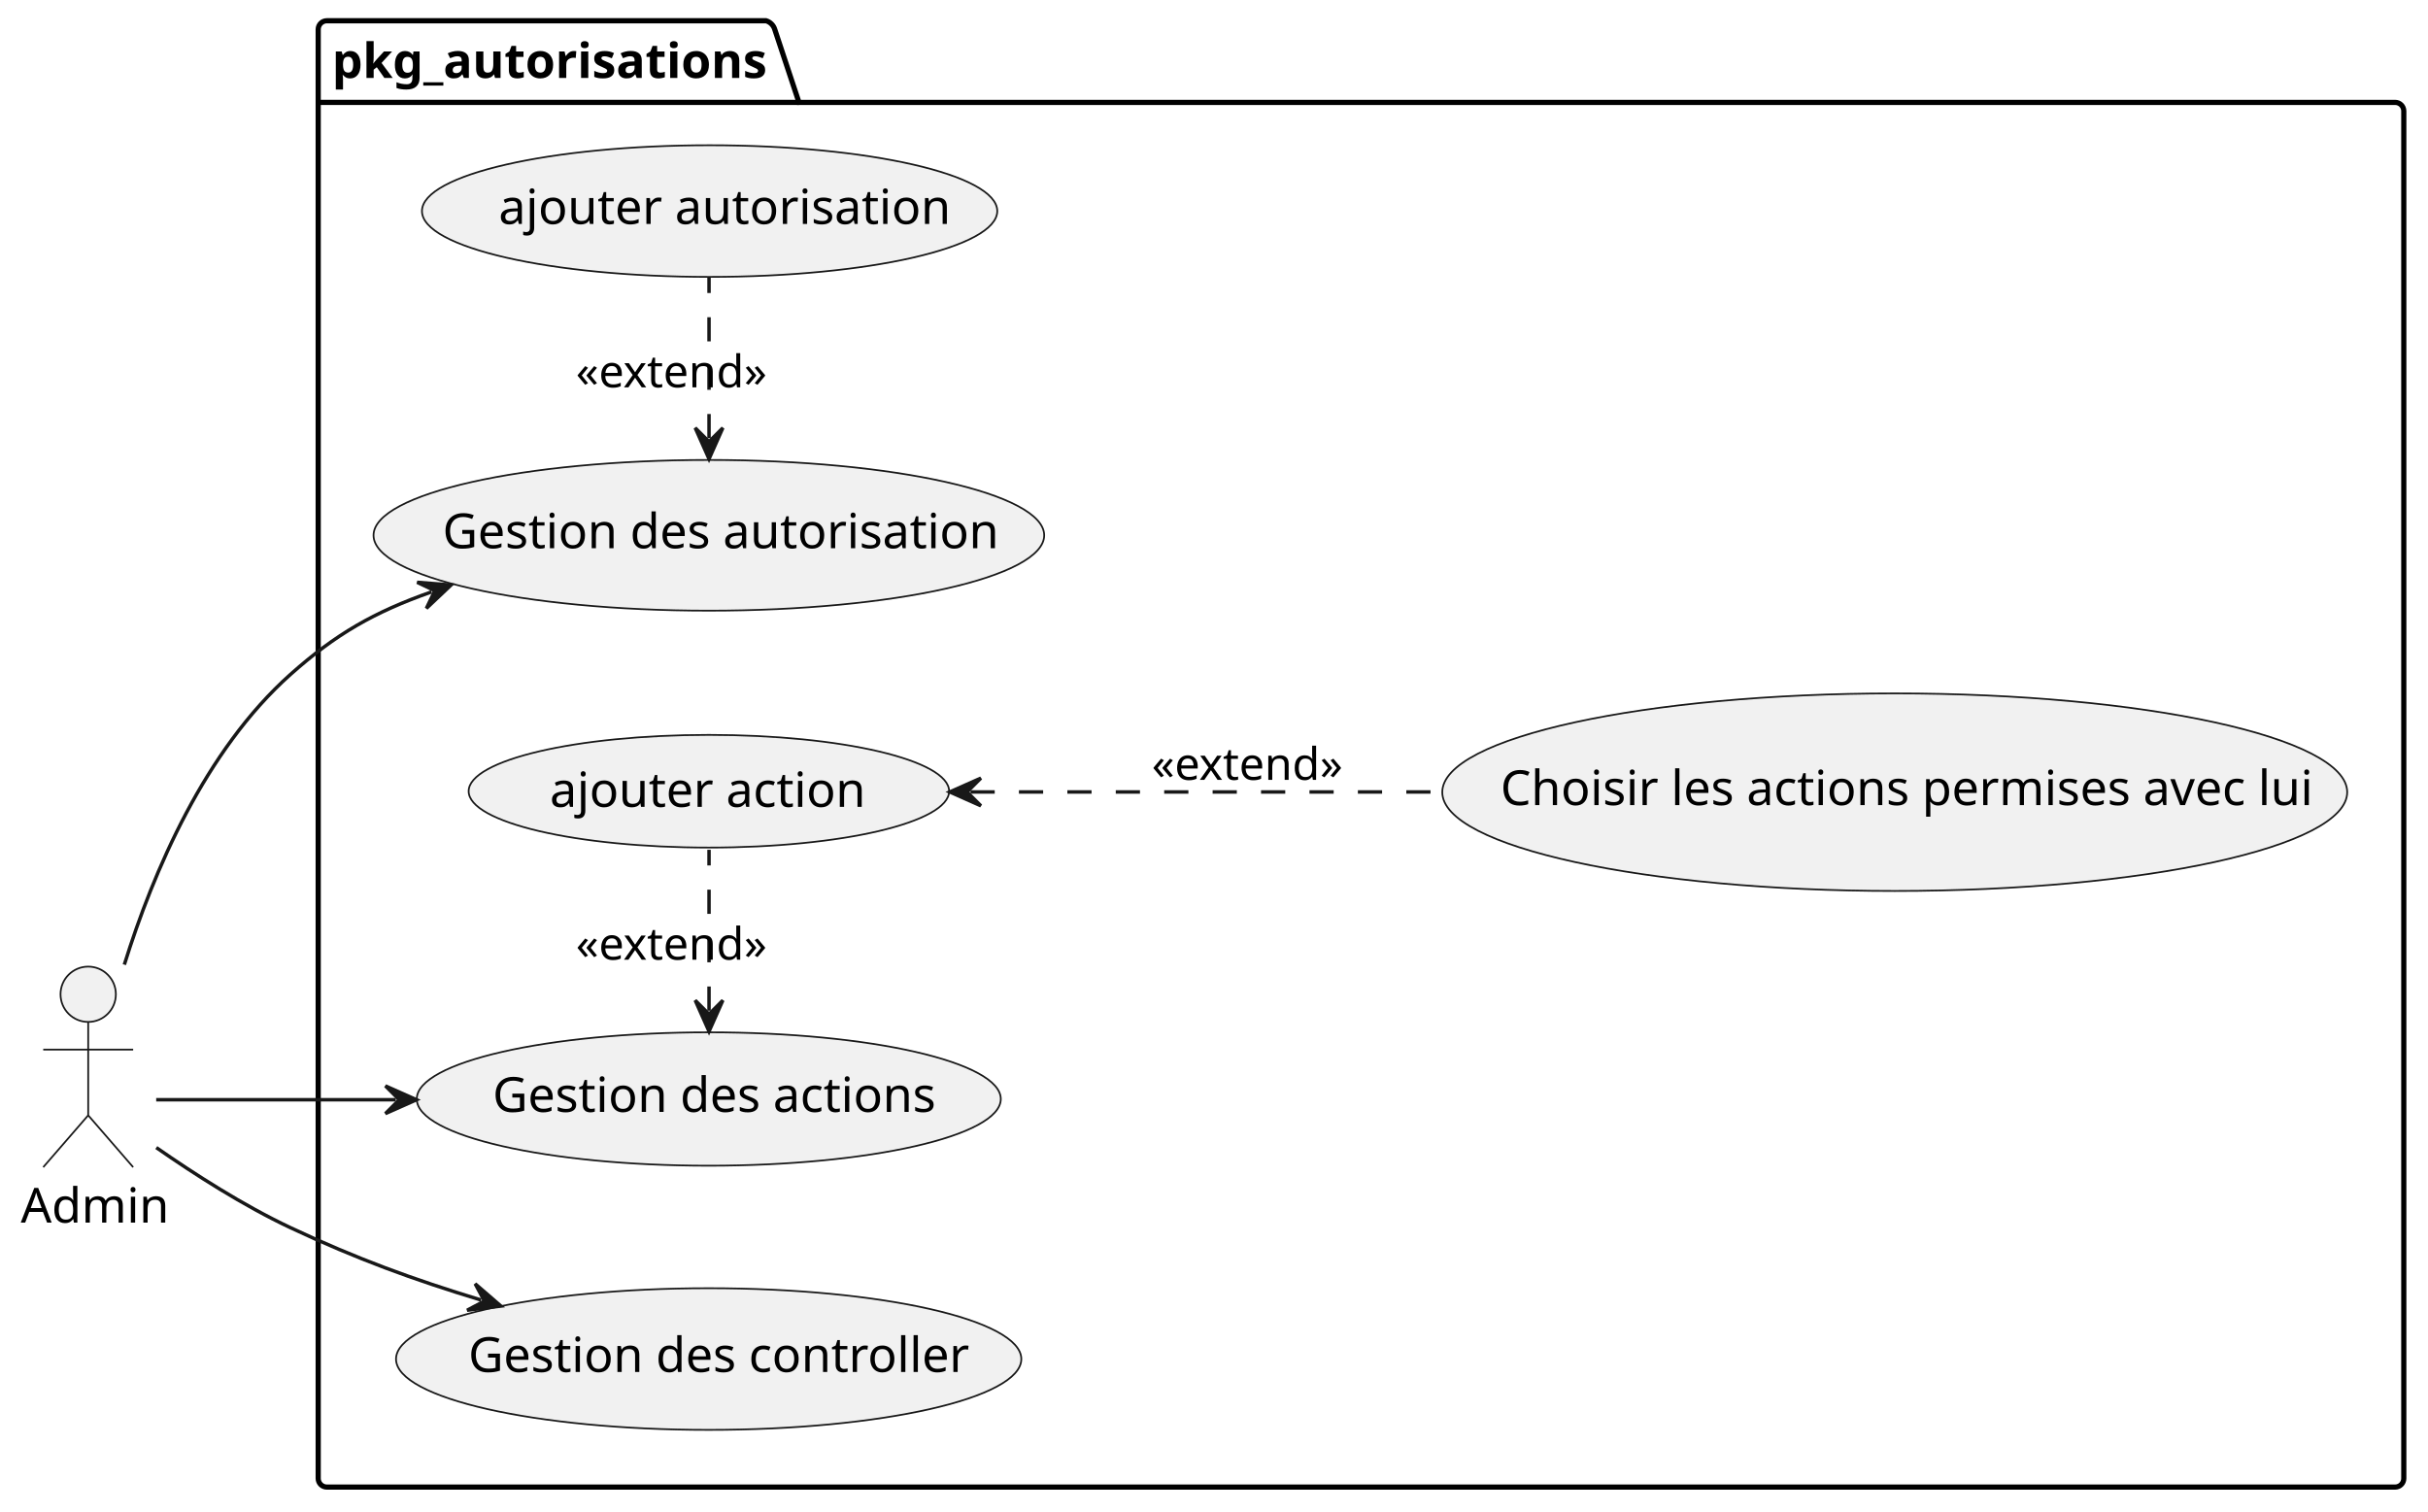
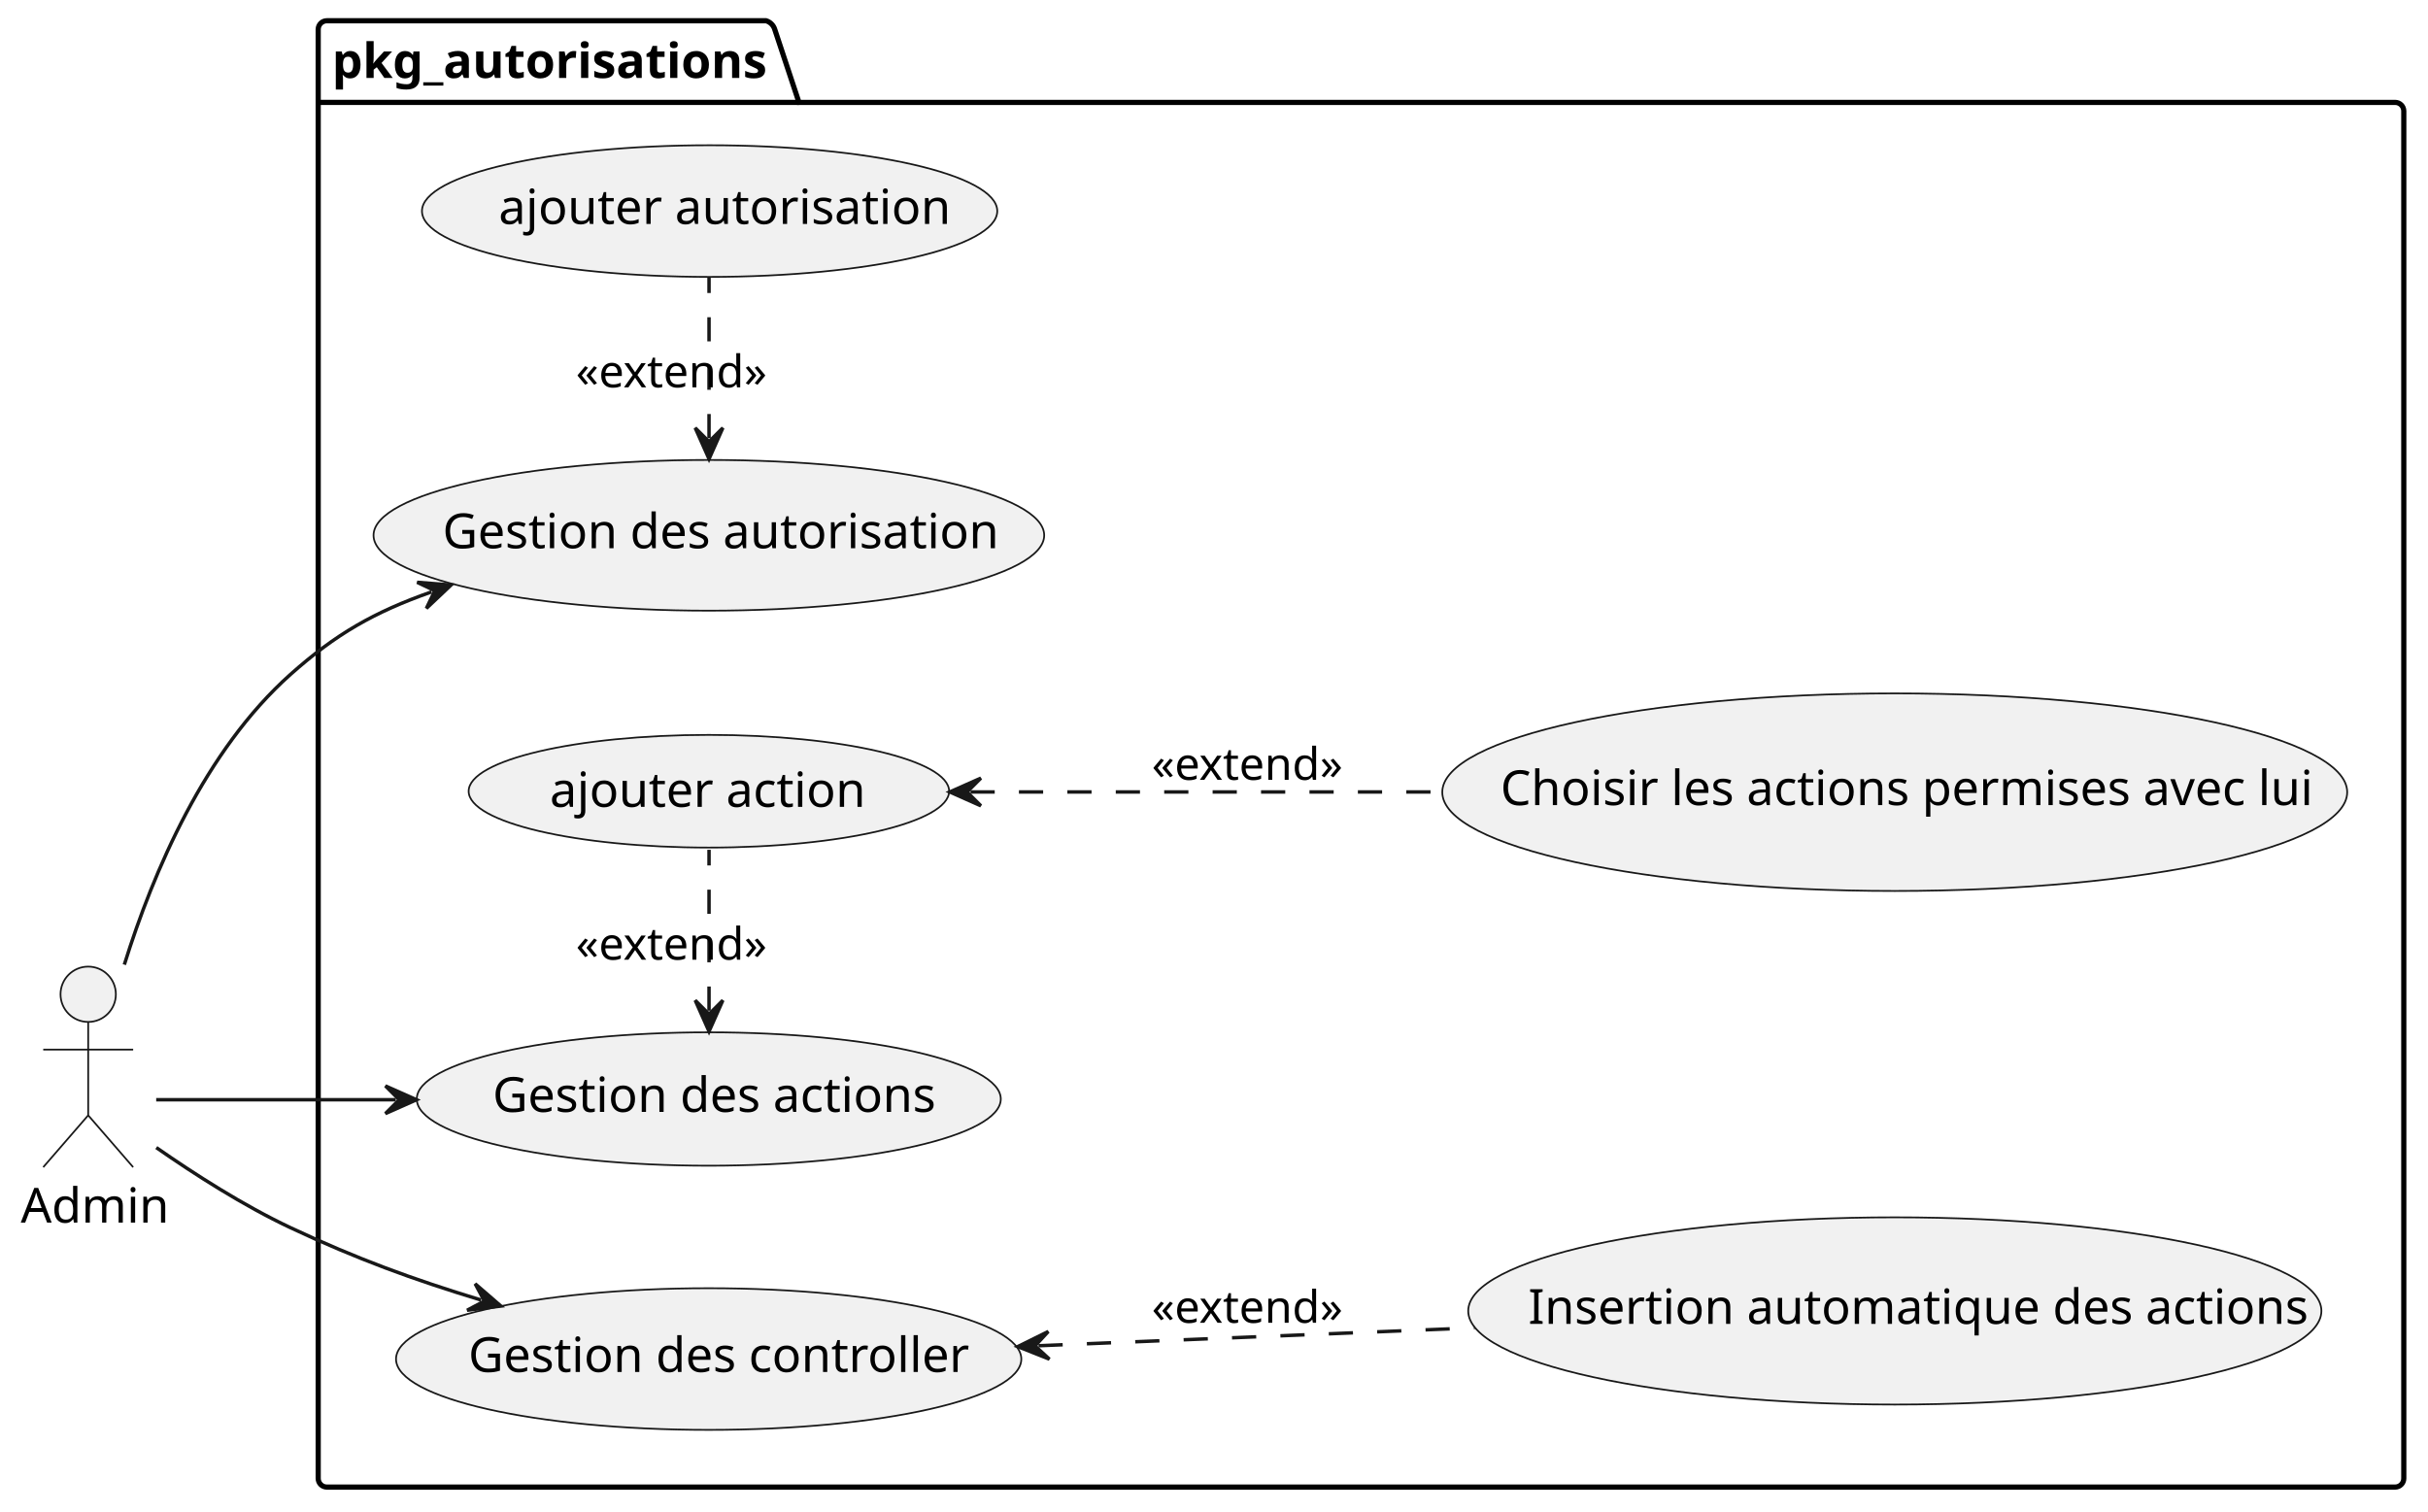
<svg xmlns="http://www.w3.org/2000/svg" contentStyleType="text/css" height="437px" preserveAspectRatio="none" style="width:702px;height:437px;background:#FFFFFF;" version="1.1" viewBox="0 0 702 437" width="702px" zoomAndPan="magnify">
  <defs />
  <g>
    <g id="cluster_pkg_autorisations">
      <path d="M94.5,6 L221.5,6 A3.75,3.75 0 0 1 224,8.5 L231,29.609 L692.5,29.609 A2.5,2.5 0 0 1 695,32.109 L695,427.5 A2.5,2.5 0 0 1 692.5,430 L94.5,430 A2.5,2.5 0 0 1 92,427.5 L92,8.5 A2.5,2.5 0 0 1 94.5,6 " fill="none" style="stroke:#000000;stroke-width:1.5;" />
      <line style="stroke:#000000;stroke-width:1.5;" x1="92" x2="231" y1="29.609" y2="29.609" />
      <text fill="#000000" font-family="sans-serif" font-size="14" font-weight="bold" lengthAdjust="spacing" textLength="126" x="96" y="22.533">pkg_autorisations</text>
    </g>
    <g id="elem_Gestion des controller">
      <ellipse cx="204.897" cy="392.979" fill="#F1F1F1" rx="90.397" ry="20.48" style="stroke:#181818;stroke-width:0.5;" />
      <text fill="#000000" font-family="sans-serif" font-size="14" lengthAdjust="spacing" textLength="139" x="135.397" y="396.708">Gestion des controller</text>
    </g>
    <g id="elem_Gestion des autorisation">
      <ellipse cx="204.952" cy="154.791" fill="#F1F1F1" rx="96.953" ry="21.791" style="stroke:#181818;stroke-width:0.5;" />
      <text fill="#000000" font-family="sans-serif" font-size="14" lengthAdjust="spacing" textLength="154" x="127.953" y="158.519">Gestion des autorisation</text>
    </g>
    <g id="elem_ajouter autorisation">
      <ellipse cx="205.169" cy="61.034" fill="#F1F1F1" rx="83.169" ry="19.034" style="stroke:#181818;stroke-width:0.5;" />
      <text fill="#000000" font-family="sans-serif" font-size="14" lengthAdjust="spacing" textLength="122" x="144.169" y="64.762">ajouter autorisation</text>
    </g>
    <g id="elem_Gestion des actions">
      <ellipse cx="204.927" cy="317.785" fill="#F1F1F1" rx="84.427" ry="19.285" style="stroke:#181818;stroke-width:0.5;" />
      <text fill="#000000" font-family="sans-serif" font-size="14" lengthAdjust="spacing" textLength="125" x="142.427" y="321.514">Gestion des actions</text>
    </g>
    <g id="elem_ajouter action">
      <ellipse cx="204.957" cy="228.791" fill="#F1F1F1" rx="69.457" ry="16.291" style="stroke:#181818;stroke-width:0.5;" />
      <text fill="#000000" font-family="sans-serif" font-size="14" lengthAdjust="spacing" textLength="86" x="158.957" y="233.308">ajouter action</text>
    </g>
    <g id="elem_Choisir les actions permises avec lui">
      <ellipse cx="547.82" cy="229.064" fill="#F1F1F1" rx="130.82" ry="28.564" style="stroke:#181818;stroke-width:0.5;" />
      <text fill="#000000" font-family="sans-serif" font-size="14" lengthAdjust="spacing" textLength="228" x="433.82" y="232.793">Choisir les actions permises avec lui</text>
+     </g>
+     <g id="elem_Insertion automatique des actions">
+       <ellipse cx="547.841" cy="379.068" fill="#F1F1F1" rx="123.341" ry="27.068" style="stroke:#181818;stroke-width:0.5;" />
+       <text fill="#000000" font-family="sans-serif" font-size="14" lengthAdjust="spacing" textLength="212" x="441.841" y="382.797">Insertion automatique des actions</text>
    </g>
    <g id="elem_admin">
      <ellipse cx="25.5" cy="287.5" fill="#F1F1F1" rx="8" ry="8" style="stroke:#181818;stroke-width:0.5;" />
      <path d="M25.5,295.5 L25.5,322.5 M12.5,303.5 L38.5,303.5 M25.5,322.5 L12.5,337.5 M25.5,322.5 L38.5,337.5 " fill="none" style="stroke:#181818;stroke-width:0.5;" />
      <text fill="#000000" font-family="sans-serif" font-size="14" lengthAdjust="spacing" textLength="39" x="6" y="353.533">Admin</text>
    </g>
    <g id="link_admin_Gestion des controller">
      <path d="M45.19,331.83 C56.1,339.43 70.36,348.59 84,355 C103.19,364.01 119.319,369.905 139.089,375.915 " fill="none" id="admin-to-Gestion des controller" style="stroke:#181818;stroke-width:1.0;" />
      <polygon fill="#181818" points="144.83,377.66,137.382,371.215,140.046,376.206,135.056,378.869,144.83,377.66" style="stroke:#181818;stroke-width:1.0;" />
    </g>
    <g id="link_admin_Gestion des autorisation">
      <path d="M35.95,278.93 C44.36,251.93 59.27,217.03 84,195 C97.12,183.32 108.102,177.026 124.772,171.146 " fill="none" id="admin-to-Gestion des autorisation" style="stroke:#181818;stroke-width:1.0;" />
      <polygon fill="#181818" points="130.43,169.15,120.612,168.372,125.715,170.813,123.273,175.916,130.43,169.15" style="stroke:#181818;stroke-width:1.0;" />
    </g>
    <g id="link_Gestion des autorisation_ajouter autorisation">
      <path d="M205,126.72 C205,110.76 205,95.48 205,80.25 " fill="none" id="Gestion des autorisation-backto-ajouter autorisation" style="stroke:#181818;stroke-width:1.0;stroke-dasharray:7.0,7.0;" />
      <polygon fill="#181818" points="205,132.72,209,123.72,205,127.72,201,123.72,205,132.72" style="stroke:#181818;stroke-width:1.0;" />
      <text fill="#000000" font-family="sans-serif" font-size="13" lengthAdjust="spacing" textLength="53" x="166.5" y="111.995">«extend»</text>
    </g>
    <g id="link_admin_Gestion des actions">
      <path d="M45.16,318 C63.32,318 86.22,318 114.43,318 " fill="none" id="admin-to-Gestion des actions" style="stroke:#181818;stroke-width:1.0;" />
      <polygon fill="#181818" points="120.43,318,111.43,314,115.43,318,111.43,322,120.43,318" style="stroke:#181818;stroke-width:1.0;" />
    </g>
    <g id="link_Gestion des actions_ajouter action">
      <path d="M205,292.25 C205,276.47 205,260.62 205,245.71 " fill="none" id="Gestion des actions-backto-ajouter action" style="stroke:#181818;stroke-width:1.0;stroke-dasharray:7.0,7.0;" />
      <polygon fill="#181818" points="205,298.25,209,289.25,205,293.25,201,289.25,205,298.25" style="stroke:#181818;stroke-width:1.0;" />
      <text fill="#000000" font-family="sans-serif" font-size="13" lengthAdjust="spacing" textLength="53" x="166.5" y="277.495">«extend»</text>
    </g>
    <g id="link_ajouter action_Choisir les actions permises avec lui">
      <path d="M280.6,229 C321.34,229 368.35,229 416.77,229 " fill="none" id="ajouter action-backto-Choisir les actions permises avec lui" style="stroke:#181818;stroke-width:1.0;stroke-dasharray:7.0,7.0;" />
      <polygon fill="#181818" points="274.6,229,283.6,233,279.6,229,283.6,225,274.6,229" style="stroke:#181818;stroke-width:1.0;" />
      <text fill="#000000" font-family="sans-serif" font-size="13" lengthAdjust="spacing" textLength="53" x="333" y="225.495">«extend»</text>
    </g>
+     <g id="link_Gestion des controller_Insertion automatique des actions">
+       <path d="M300.255,389.133 C340.515,387.473 382.82,385.74 426.36,383.95 " fill="none" id="Gestion des controller-backto-Insertion automatique des actions" style="stroke:#181818;stroke-width:1.0;stroke-dasharray:7.0,7.0;" />
+       <polygon fill="#181818" points="294.26,389.38,303.417,393.006,299.256,389.174,303.088,385.013,294.26,389.38" style="stroke:#181818;stroke-width:1.0;" />
+       <text fill="#000000" font-family="sans-serif" font-size="13" lengthAdjust="spacing" textLength="53" x="333" y="382.495">«extend»</text>
+     </g>
  </g>
</svg>
